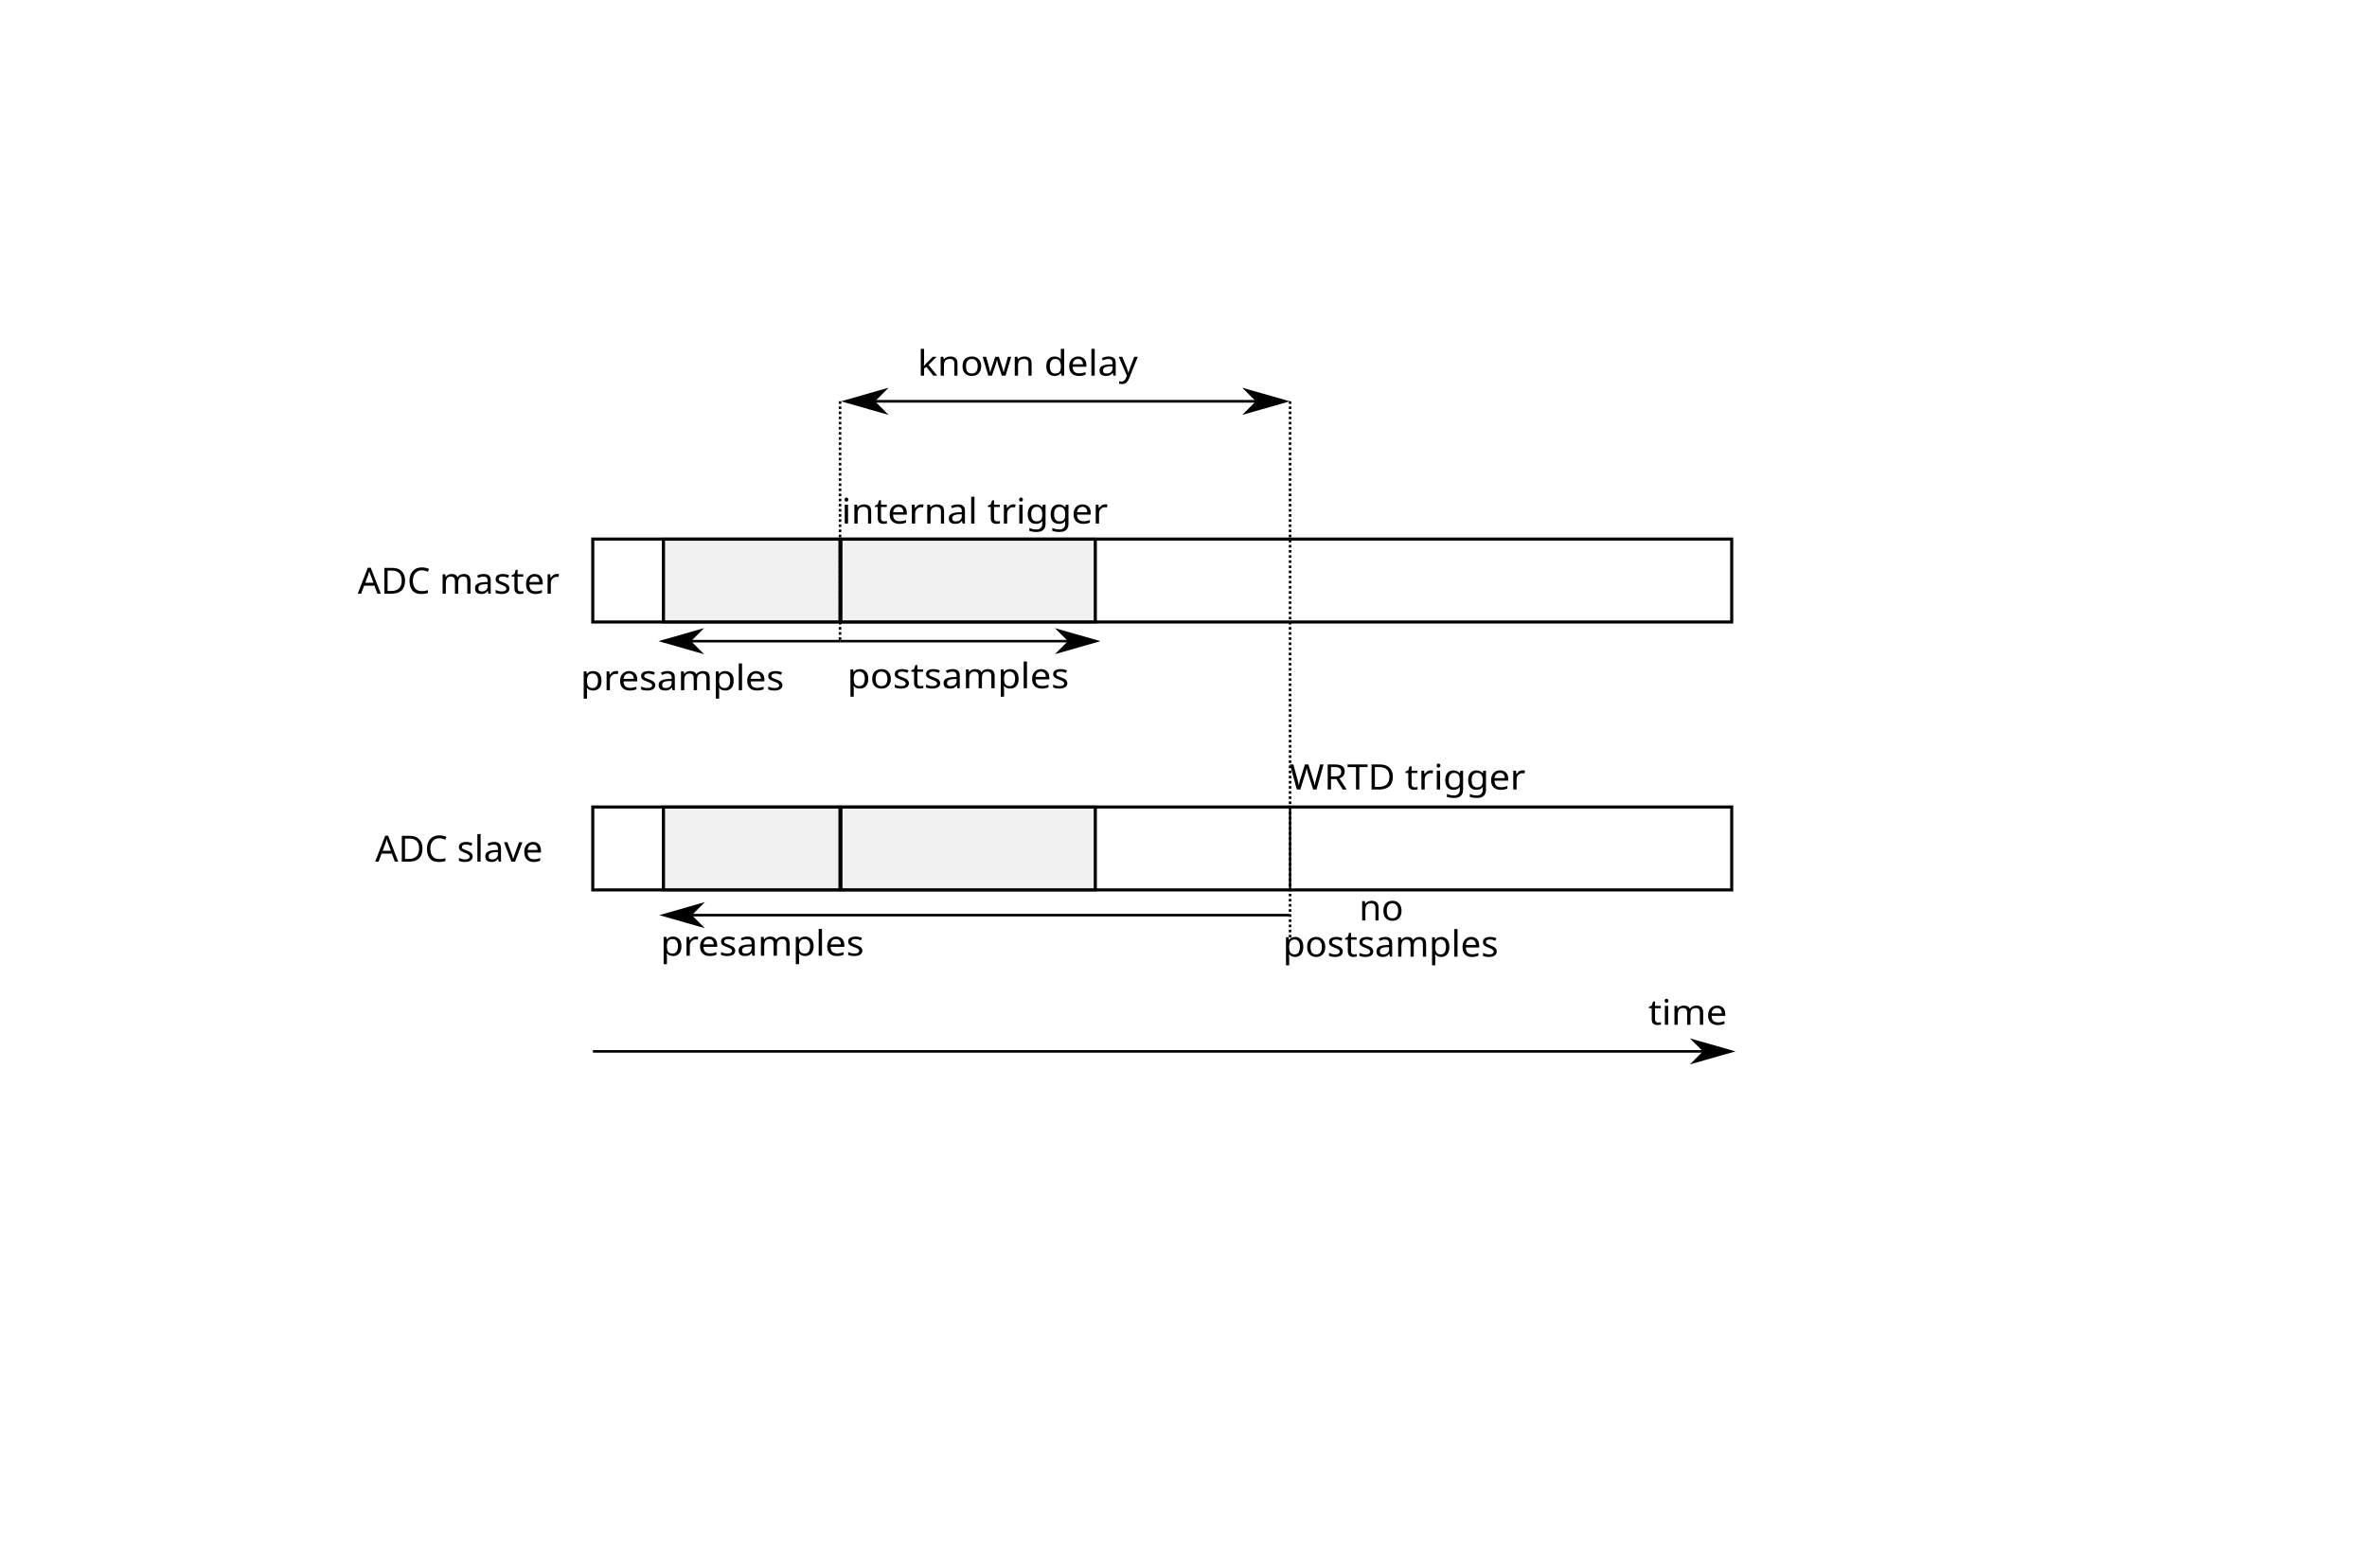
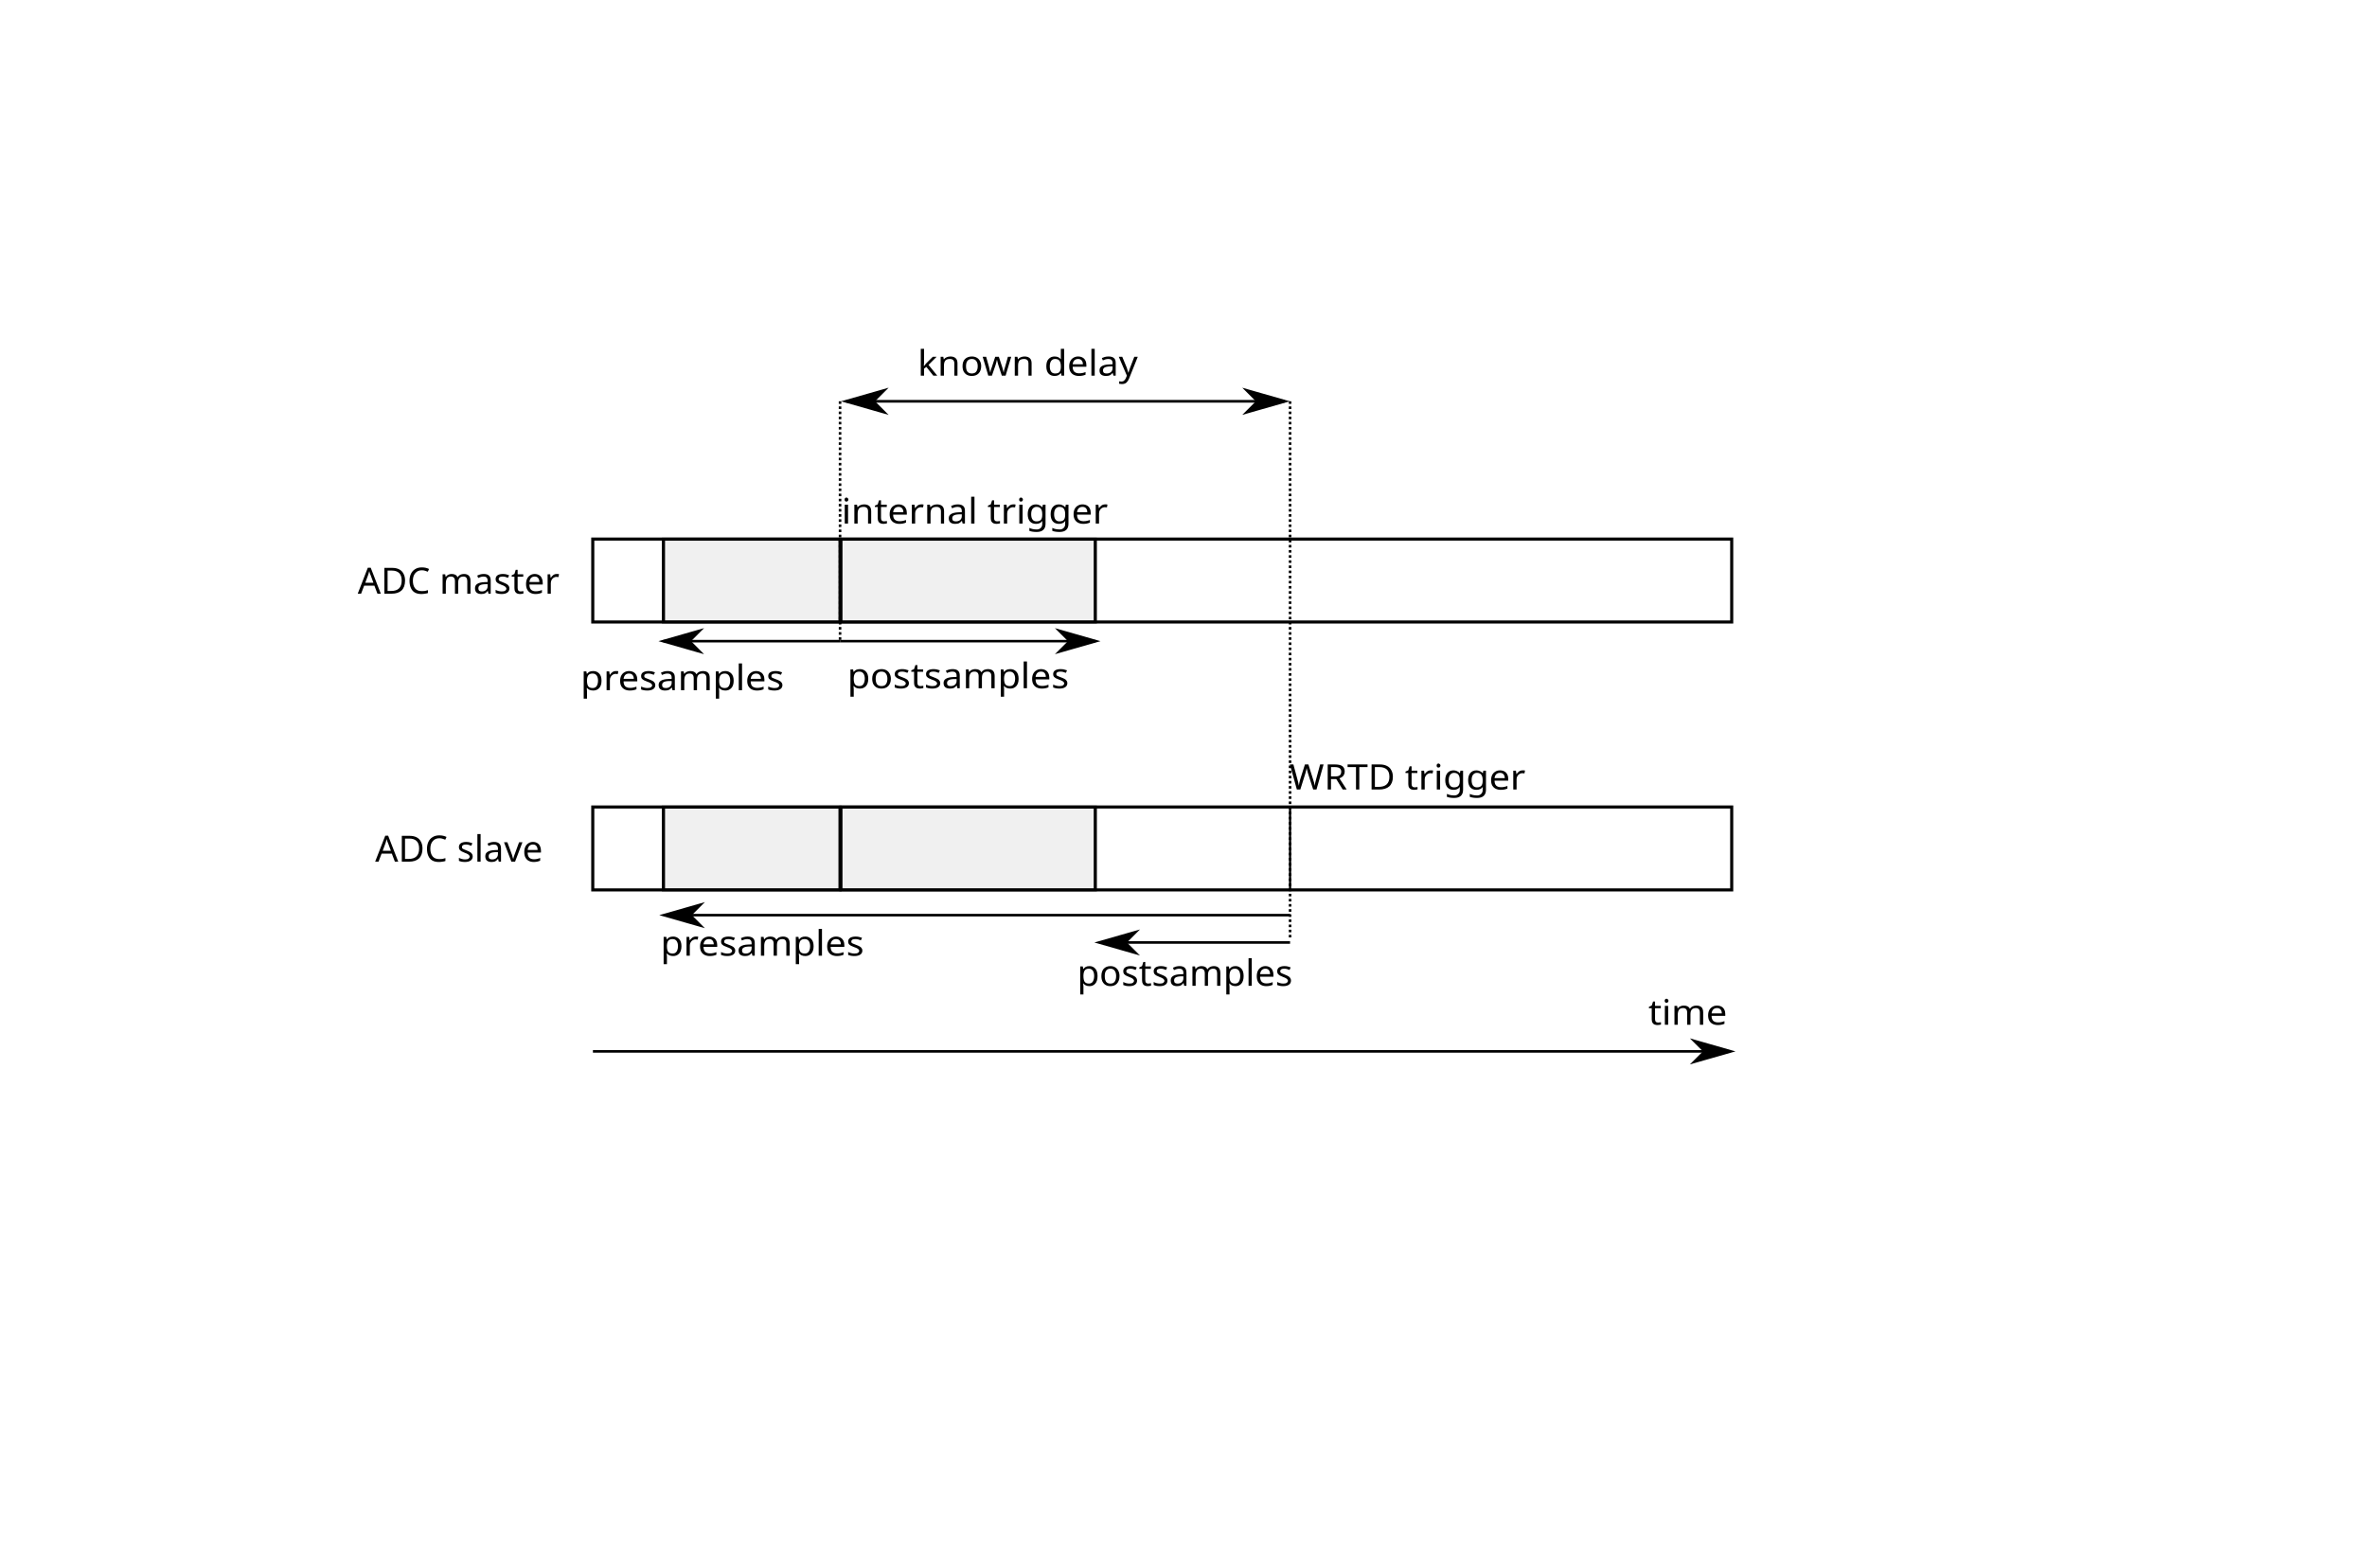
<svg xmlns="http://www.w3.org/2000/svg" xmlns:xlink="http://www.w3.org/1999/xlink" width="230.71mm" height="152.808mm" viewBox="0 0 230.71 152.808" version="1.1" id="svg8" style="enable-background:new">
  <defs id="defs2">
    <linearGradient id="linearGradient1248">
      <stop style="stop-color:#000000;stop-opacity:1;" offset="0" id="stop1244" />
      <stop style="stop-color:#000000;stop-opacity:0" offset="1" id="stop1246" />
    </linearGradient>
    <marker style="overflow:visible" id="marker4550" refX="0" refY="0" orient="auto">
      <path transform="matrix(-0.8,0,0,-0.8,-10,0)" style="fill:#000000;fill-opacity:1;fill-rule:evenodd;stroke:#000000;stroke-width:1pt;stroke-opacity:1" d="M 0,0 5,-5 -12.5,0 5,5 Z" id="path4548" />
    </marker>
    <marker orient="auto" refY="0" refX="0" id="Arrow1Lstart" style="overflow:visible">
      <path id="path926" d="M 0,0 5,-5 -12.5,0 5,5 Z" style="fill:#000000;fill-opacity:1;fill-rule:evenodd;stroke:#000000;stroke-width:1pt;stroke-opacity:1" transform="matrix(0.8,0,0,0.8,10,0)" />
    </marker>
    <linearGradient id="linearGradient871-3">
      <stop style="stop-color:#000000;stop-opacity:1;" offset="0" id="stop867" />
      <stop style="stop-color:#000000;stop-opacity:0;" offset="1" id="stop869" />
    </linearGradient>
    <linearGradient xlink:href="#linearGradient871-3" id="linearGradient873-5" x1="301.371" y1="306.636" x2="88.647" y2="44.108" gradientUnits="userSpaceOnUse" gradientTransform="matrix(1.856454,0,0,0.9691462,-282.6444,3.75385)" />
    <marker orient="auto" refY="0" refX="0" id="Arrow1Lstart-7" style="overflow:visible">
      <path id="path926-0" d="M 0,0 5,-5 -12.5,0 5,5 Z" style="fill:#000000;fill-opacity:1;fill-rule:evenodd;stroke:#000000;stroke-width:1pt;stroke-opacity:1" transform="matrix(0.8,0,0,0.8,10,0)" />
    </marker>
    <marker orient="auto" refY="0" refX="0" id="Arrow1Lend-9" style="overflow:visible">
      <path id="path929-3" d="M 0,0 5,-5 -12.5,0 5,5 Z" style="fill:#000000;fill-opacity:1;fill-rule:evenodd;stroke:#000000;stroke-width:1pt;stroke-opacity:1" transform="matrix(-0.8,0,0,-0.8,-10,0)" />
    </marker>
    <marker orient="auto" refY="0" refX="0" id="Arrow1Lend-0" style="overflow:visible">
      <path id="path929-6" d="M 0,0 5,-5 -12.5,0 5,5 Z" style="fill:#000000;fill-opacity:1;fill-rule:evenodd;stroke:#000000;stroke-width:1pt;stroke-opacity:1" transform="matrix(-0.8,0,0,-0.8,-10,0)" />
    </marker>
    <marker orient="auto" refY="0" refX="0" id="Arrow1Lend-6" style="overflow:visible">
      <path id="path929-1" d="M 0,0 5,-5 -12.5,0 5,5 Z" style="fill:#000000;fill-opacity:1;fill-rule:evenodd;stroke:#000000;stroke-width:1pt;stroke-opacity:1" transform="matrix(-0.8,0,0,-0.8,-10,0)" />
    </marker>
    <marker orient="auto" refY="0" refX="0" id="Arrow1Lend-0-8" style="overflow:visible">
      <path id="path929-6-7" d="M 0,0 5,-5 -12.5,0 5,5 Z" style="fill:#000000;fill-opacity:1;fill-rule:evenodd;stroke:#000000;stroke-width:1pt;stroke-opacity:1" transform="matrix(-0.8,0,0,-0.8,-10,0)" />
    </marker>
    <marker style="overflow:visible" id="marker2431-3" refX="0" refY="0" orient="auto">
      <path transform="matrix(-0.8,0,0,-0.8,-10,0)" style="fill:#000000;fill-opacity:1;fill-rule:evenodd;stroke:#000000;stroke-width:1pt;stroke-opacity:1" d="M 0,0 5,-5 -12.5,0 5,5 Z" id="path2429-6" />
    </marker>
    <marker orient="auto" refY="0" refX="0" id="marker3005-1" style="overflow:visible">
      <path id="path3003-9" d="M 0,0 5,-5 -12.5,0 5,5 Z" style="fill:#000000;fill-opacity:1;fill-rule:evenodd;stroke:#000000;stroke-width:1pt;stroke-opacity:1" transform="matrix(-0.8,0,0,-0.8,-10,0)" />
    </marker>
    <marker orient="auto" refY="0" refX="0" id="marker1721" style="overflow:visible">
      <path id="path1719" d="M 0,0 5,-5 -12.5,0 5,5 Z" style="fill:#000000;fill-opacity:1;fill-rule:evenodd;stroke:#000000;stroke-width:1pt;stroke-opacity:1" transform="matrix(-0.8,0,0,-0.8,-10,0)" />
    </marker>
    <marker style="overflow:visible" id="marker1505" refX="0" refY="0" orient="auto">
      <path transform="matrix(-0.8,0,0,-0.8,-10,0)" style="fill:#000000;fill-opacity:1;fill-rule:evenodd;stroke:#000000;stroke-width:1pt;stroke-opacity:1" d="M 0,0 5,-5 -12.5,0 5,5 Z" id="path1503" />
    </marker>
    <marker orient="auto" refY="0" refX="0" id="marker1385" style="overflow:visible">
      <path id="path1383" d="M 0,0 5,-5 -12.5,0 5,5 Z" style="fill:#000000;fill-opacity:1;fill-rule:evenodd;stroke:#000000;stroke-width:1pt;stroke-opacity:1" transform="matrix(-0.8,0,0,-0.8,-10,0)" />
    </marker>
    <marker style="overflow:visible" id="marker1271" refX="0" refY="0" orient="auto">
      <path transform="matrix(-0.8,0,0,-0.8,-10,0)" style="fill:#000000;fill-opacity:1;fill-rule:evenodd;stroke:#000000;stroke-width:1pt;stroke-opacity:1" d="M 0,0 5,-5 -12.5,0 5,5 Z" id="path1269" />
    </marker>
    <marker orient="auto" refY="0" refX="0" id="Arrow1Lend-4" style="overflow:visible">
      <path id="path960" d="M 0,0 5,-5 -12.5,0 5,5 Z" style="fill:#000000;fill-opacity:1;fill-rule:evenodd;stroke:#000000;stroke-width:1pt;stroke-opacity:1" transform="matrix(-0.8,0,0,-0.8,-10,0)" />
    </marker>
    <linearGradient xlink:href="#linearGradient1248" id="linearGradient1250" x1="-21.167" y1="229.267" x2="139.7" y2="153.067" gradientUnits="userSpaceOnUse" />
+     <marker style="overflow:visible" id="marker1505-3" refX="0" refY="0" orient="auto">
+       <path transform="matrix(-0.8,0,0,-0.8,-10,0)" style="fill:#000000;fill-opacity:1;fill-rule:evenodd;stroke:#000000;stroke-width:1pt;stroke-opacity:1" d="M 0,0 5,-5 -12.5,0 5,5 Z" id="path1503-6" />
+     </marker>
  </defs>
  <g id="layer1" style="display:inline" transform="translate(4.91452,-115.1841)">
    <rect style="fill:none;fill-opacity:1;stroke:#000000;stroke-width:0.3;stroke-miterlimit:4;stroke-dasharray:none;stroke-dashoffset:0;stroke-opacity:1" id="rect815-5" width="111.012" height="8.083" x="52.862" y="167.723" />
    <rect style="fill:none;fill-opacity:1;stroke:#000000;stroke-width:0.3;stroke-miterlimit:4;stroke-dasharray:none;stroke-dashoffset:0;stroke-opacity:1" id="rect815-3-0" width="111.012" height="8.083" x="52.862" y="193.835" />
    <g id="g2111" style="fill:#f0f0f0;fill-opacity:1;stroke-width:0.369;stroke-miterlimit:4;stroke-dasharray:none" transform="matrix(0.8361673,0,0,0.7894053,43.3952,116.7656)">
      <rect y="64.569" x="40.245" height="10.205" width="29.655" id="rect815-6" style="fill:#f0f0f0;fill-opacity:1;stroke:#000000;stroke-width:0.369;stroke-miterlimit:4;stroke-dasharray:none;stroke-dashoffset:0;stroke-opacity:1" />
      <rect y="64.569" x="19.561" height="10.205" width="20.584" id="rect815-6-7" style="fill:#f0f0f0;fill-opacity:1;stroke:#000000;stroke-width:0.369;stroke-miterlimit:4;stroke-dasharray:none;stroke-dashoffset:0;stroke-opacity:1" />
    </g>
    <g id="g882-5" transform="matrix(0.8361673,0,0,0.7894053,79.01414,142.8776)" style="fill:#f0f0f0;fill-opacity:1;stroke-width:0.369;stroke-miterlimit:4;stroke-dasharray:none">
      <rect y="64.569" x="-2.353" height="10.205" width="29.655" id="rect815-6-6" style="fill:#f0f0f0;fill-opacity:1;stroke:#000000;stroke-width:0.369;stroke-miterlimit:4;stroke-dasharray:none;stroke-dashoffset:0;stroke-opacity:1" />
      <rect y="64.569" x="-23.037" height="10.205" width="20.584" id="rect815-6-7-2" style="fill:#f0f0f0;fill-opacity:1;stroke:#000000;stroke-width:0.369;stroke-miterlimit:4;stroke-dasharray:none;stroke-dashoffset:0;stroke-opacity:1" />
    </g>
    <text xml:space="preserve" style="font-style:normal;font-weight:normal;font-size:8.598px;line-height:1.25;font-family:sans-serif;letter-spacing:0px;word-spacing:0px;fill:#000000;fill-opacity:1;stroke:none;stroke-width:0.215" x="74.93" y="171.064" id="text918-3" transform="scale(1.029192,0.9716356)">
      <tspan id="tspan916-61" x="74.93" y="171.064" style="font-size:3.528px;fill:#000000;fill-opacity:1;stroke-width:0.215">internal trigger</tspan>
    </text>
    <text xml:space="preserve" style="font-style:normal;font-weight:normal;font-size:8.598px;line-height:1.25;font-family:sans-serif;letter-spacing:0px;word-spacing:0px;fill:#000000;fill-opacity:1;stroke:none;stroke-width:0.215" x="117.341" y="197.746" id="text918-9" transform="scale(1.029192,0.9716356)">
      <tspan id="tspan916-1" x="117.341" y="197.746" style="font-size:3.528px;fill:#000000;fill-opacity:1;stroke-width:0.215">WRTD trigger</tspan>
    </text>
    <path style="fill:none;stroke:#000000;stroke-width:0.216px;stroke-linecap:butt;stroke-linejoin:miter;stroke-opacity:1" d="m 120.828,193.87 v 8" id="path938" />
    <path style="fill:none;stroke:#000000;stroke-width:0.216px;stroke-linecap:butt;stroke-linejoin:miter;stroke-opacity:1" d="m 76.96,167.835 v 8" id="path938-2" />
    <path style="fill:none;stroke:#000000;stroke-width:0.25;stroke-linecap:butt;stroke-linejoin:miter;stroke-miterlimit:4;stroke-dasharray:none;stroke-opacity:1;marker-end:url(#Arrow1Lend-4)" d="M 52.877,217.655 H 163.757" id="path955" />
    <text xml:space="preserve" style="font-style:normal;font-weight:normal;font-size:3.528px;line-height:1.25;font-family:sans-serif;letter-spacing:0px;word-spacing:0px;fill:#000000;fill-opacity:1;stroke:none;stroke-width:0.215" x="151.325" y="221.335" id="text918-7" transform="scale(1.029192,0.9716356)">
      <tspan x="151.325" y="221.335" style="font-size:3.528px;stroke-width:0.215" id="tspan1257">time</tspan>
    </text>
    <path style="fill:none;stroke:#000000;stroke-width:0.25;stroke-linecap:butt;stroke-linejoin:miter;stroke-miterlimit:4;stroke-dasharray:none;stroke-opacity:1;marker-end:url(#marker1271)" d="m 76.964,177.673 h -17.212" id="path1261" />
    <text xml:space="preserve" style="font-style:normal;font-weight:normal;font-size:8.598px;line-height:1.25;font-family:sans-serif;letter-spacing:0px;word-spacing:0px;fill:#000000;fill-opacity:1;stroke:none;stroke-width:0.215" x="50.206" y="187.784" id="text918-93" transform="scale(1.029192,0.9716356)">
      <tspan id="tspan916-6" x="50.206" y="187.784" style="font-size:3.528px;fill:#000000;fill-opacity:1;stroke-width:0.215">presamples</tspan>
    </text>
    <path style="fill:#000000;fill-opacity:1;stroke:#000000;stroke-width:0.25;stroke-linecap:butt;stroke-linejoin:miter;stroke-miterlimit:4;stroke-dasharray:none;stroke-opacity:1;marker-end:url(#marker1385)" d="m 76.964,177.673 c 24.901,0 24.901,0 24.901,0" id="path1375" />
    <text xml:space="preserve" style="font-style:normal;font-weight:normal;font-size:8.598px;line-height:1.25;font-family:sans-serif;letter-spacing:0px;word-spacing:0px;fill:#000000;fill-opacity:1;stroke:none;stroke-width:0.215" x="75.469" y="187.586" id="text918-93-0" transform="scale(1.029192,0.9716356)">
      <tspan x="75.469" y="187.586" style="font-size:3.528px;fill:#000000;fill-opacity:1;stroke-width:0.215" id="tspan1435">postsamples</tspan>
    </text>
    <path style="fill:none;stroke:#000000;stroke-width:0.25;stroke-linecap:butt;stroke-linejoin:miter;stroke-miterlimit:4;stroke-dasharray:0.25, 0.25;stroke-dashoffset:0;stroke-opacity:1" d="m 76.964,154.296 v 23.323" id="path1493" />
    <path style="fill:none;stroke:#000000;stroke-width:0.25;stroke-linecap:butt;stroke-linejoin:miter;stroke-miterlimit:4;stroke-dasharray:none;stroke-opacity:1;marker-end:url(#marker1505)" d="M 120.828,204.377 H 59.83" id="path1495" />
    <text xml:space="preserve" style="font-style:normal;font-weight:normal;font-size:8.598px;line-height:1.25;font-family:sans-serif;letter-spacing:0px;word-spacing:0px;fill:#000000;fill-opacity:1;stroke:none;stroke-width:0.215" x="57.779" y="214.411" id="text918-93-2" transform="scale(1.029192,0.9716356)">
      <tspan id="tspan916-6-6" x="57.779" y="214.411" style="font-size:3.528px;fill:#000000;fill-opacity:1;stroke-width:0.215">presamples</tspan>
    </text>
    <path style="fill:none;stroke:#000000;stroke-width:0.25;stroke-linecap:butt;stroke-linejoin:miter;stroke-miterlimit:4;stroke-dasharray:0.25, 0.25;stroke-dashoffset:0;stroke-opacity:1" d="m 120.828,154.296 v 52.378" id="path2105" />
    <text xml:space="preserve" style="font-style:normal;font-weight:normal;font-size:3.528px;line-height:0;font-family:sans-serif;letter-spacing:0px;word-spacing:0px;fill:#000000;fill-opacity:1;stroke:none;stroke-width:0.265" x="29.954" y="173.049" id="text819-0">
      <tspan id="tspan817-6" x="29.954" y="173.049" style="stroke-width:0.265">ADC master</tspan>
    </text>
    <text xml:space="preserve" style="font-style:normal;font-weight:normal;font-size:3.528px;line-height:0;font-family:sans-serif;letter-spacing:0px;word-spacing:0px;fill:#000000;fill-opacity:1;stroke:none;stroke-width:0.265" x="31.652" y="199.161" id="text819-3">
      <tspan id="tspan817-2" x="31.652" y="199.161" style="stroke-width:0.265">ADC slave</tspan>
      <tspan x="31.652" y="199.161" style="stroke-width:0.265" id="tspan4402" />
    </text>
    <flowRoot xml:space="preserve" id="flowRoot4404" style="font-style:normal;font-weight:normal;font-size:13.333px;line-height:0;font-family:sans-serif;letter-spacing:0px;word-spacing:0px;fill:#000000;fill-opacity:1;stroke:none" transform="scale(0.2645833)">
      <flowRegion id="flowRegion4406">
        <rect id="rect4408" width="563" height="340" x="161" y="710.52" />
      </flowRegion>
      <flowPara id="flowPara4410" />
    </flowRoot>
    <path style="fill:none;stroke:#000000;stroke-width:0.261px;stroke-linecap:butt;stroke-linejoin:miter;stroke-opacity:1;marker-start:url(#Arrow1Lstart);marker-end:url(#marker4550)" d="M 77.569,154.296 H 120.299" id="path4540" />
    <text xml:space="preserve" style="font-style:normal;font-weight:normal;font-size:8.598px;line-height:1.25;font-family:sans-serif;letter-spacing:0px;word-spacing:0px;fill:#000000;fill-opacity:1;stroke:none;stroke-width:0.215" x="82.129" y="156.224" id="text918-3-0" transform="scale(1.029192,0.9716356)">
      <tspan id="tspan916-61-6" x="82.129" y="156.224" style="font-size:3.528px;fill:#000000;fill-opacity:1;stroke-width:0.215">known delay</tspan>
    </text>
-     <text xml:space="preserve" style="font-style:normal;font-weight:normal;font-size:3.528px;line-height:1;font-family:sans-serif;text-align:center;letter-spacing:0px;word-spacing:0px;text-anchor:middle;fill:#000000;fill-opacity:1;stroke:none;stroke-width:0.265" x="132.924" y="204.897" id="text1282">
-       <tspan id="tspan1280" x="132.924" y="204.897" style="line-height:1;text-align:center;text-anchor:middle;stroke-width:0.265">no</tspan>
-       <tspan x="132.924" y="208.425" style="line-height:1;text-align:center;text-anchor:middle;stroke-width:0.265" id="tspan1284">postsamples</tspan>
+     <text xml:space="preserve" style="font-style:normal;font-weight:normal;font-size:3.528px;line-height:1;font-family:sans-serif;text-align:center;letter-spacing:0px;word-spacing:0px;text-anchor:middle;fill:#000000;fill-opacity:1;stroke:none;stroke-width:0.265" x="112.871" y="211.267" id="text1282">
+       <tspan x="112.871" y="211.267" style="line-height:1;text-align:center;text-anchor:middle;stroke-width:0.265" id="tspan1284">postsamples</tspan>
    </text>
+     <path style="display:inline;fill:none;stroke:#000000;stroke-width:0.25;stroke-linecap:butt;stroke-linejoin:miter;stroke-miterlimit:4;stroke-dasharray:none;stroke-opacity:1;marker-end:url(#marker1505-3);enable-background:new" d="M 120.828,207.042 H 102.24" id="path1495-7" />
  </g>
  <g id="layer2" transform="translate(4.91452,-28.18412)" />
</svg>
